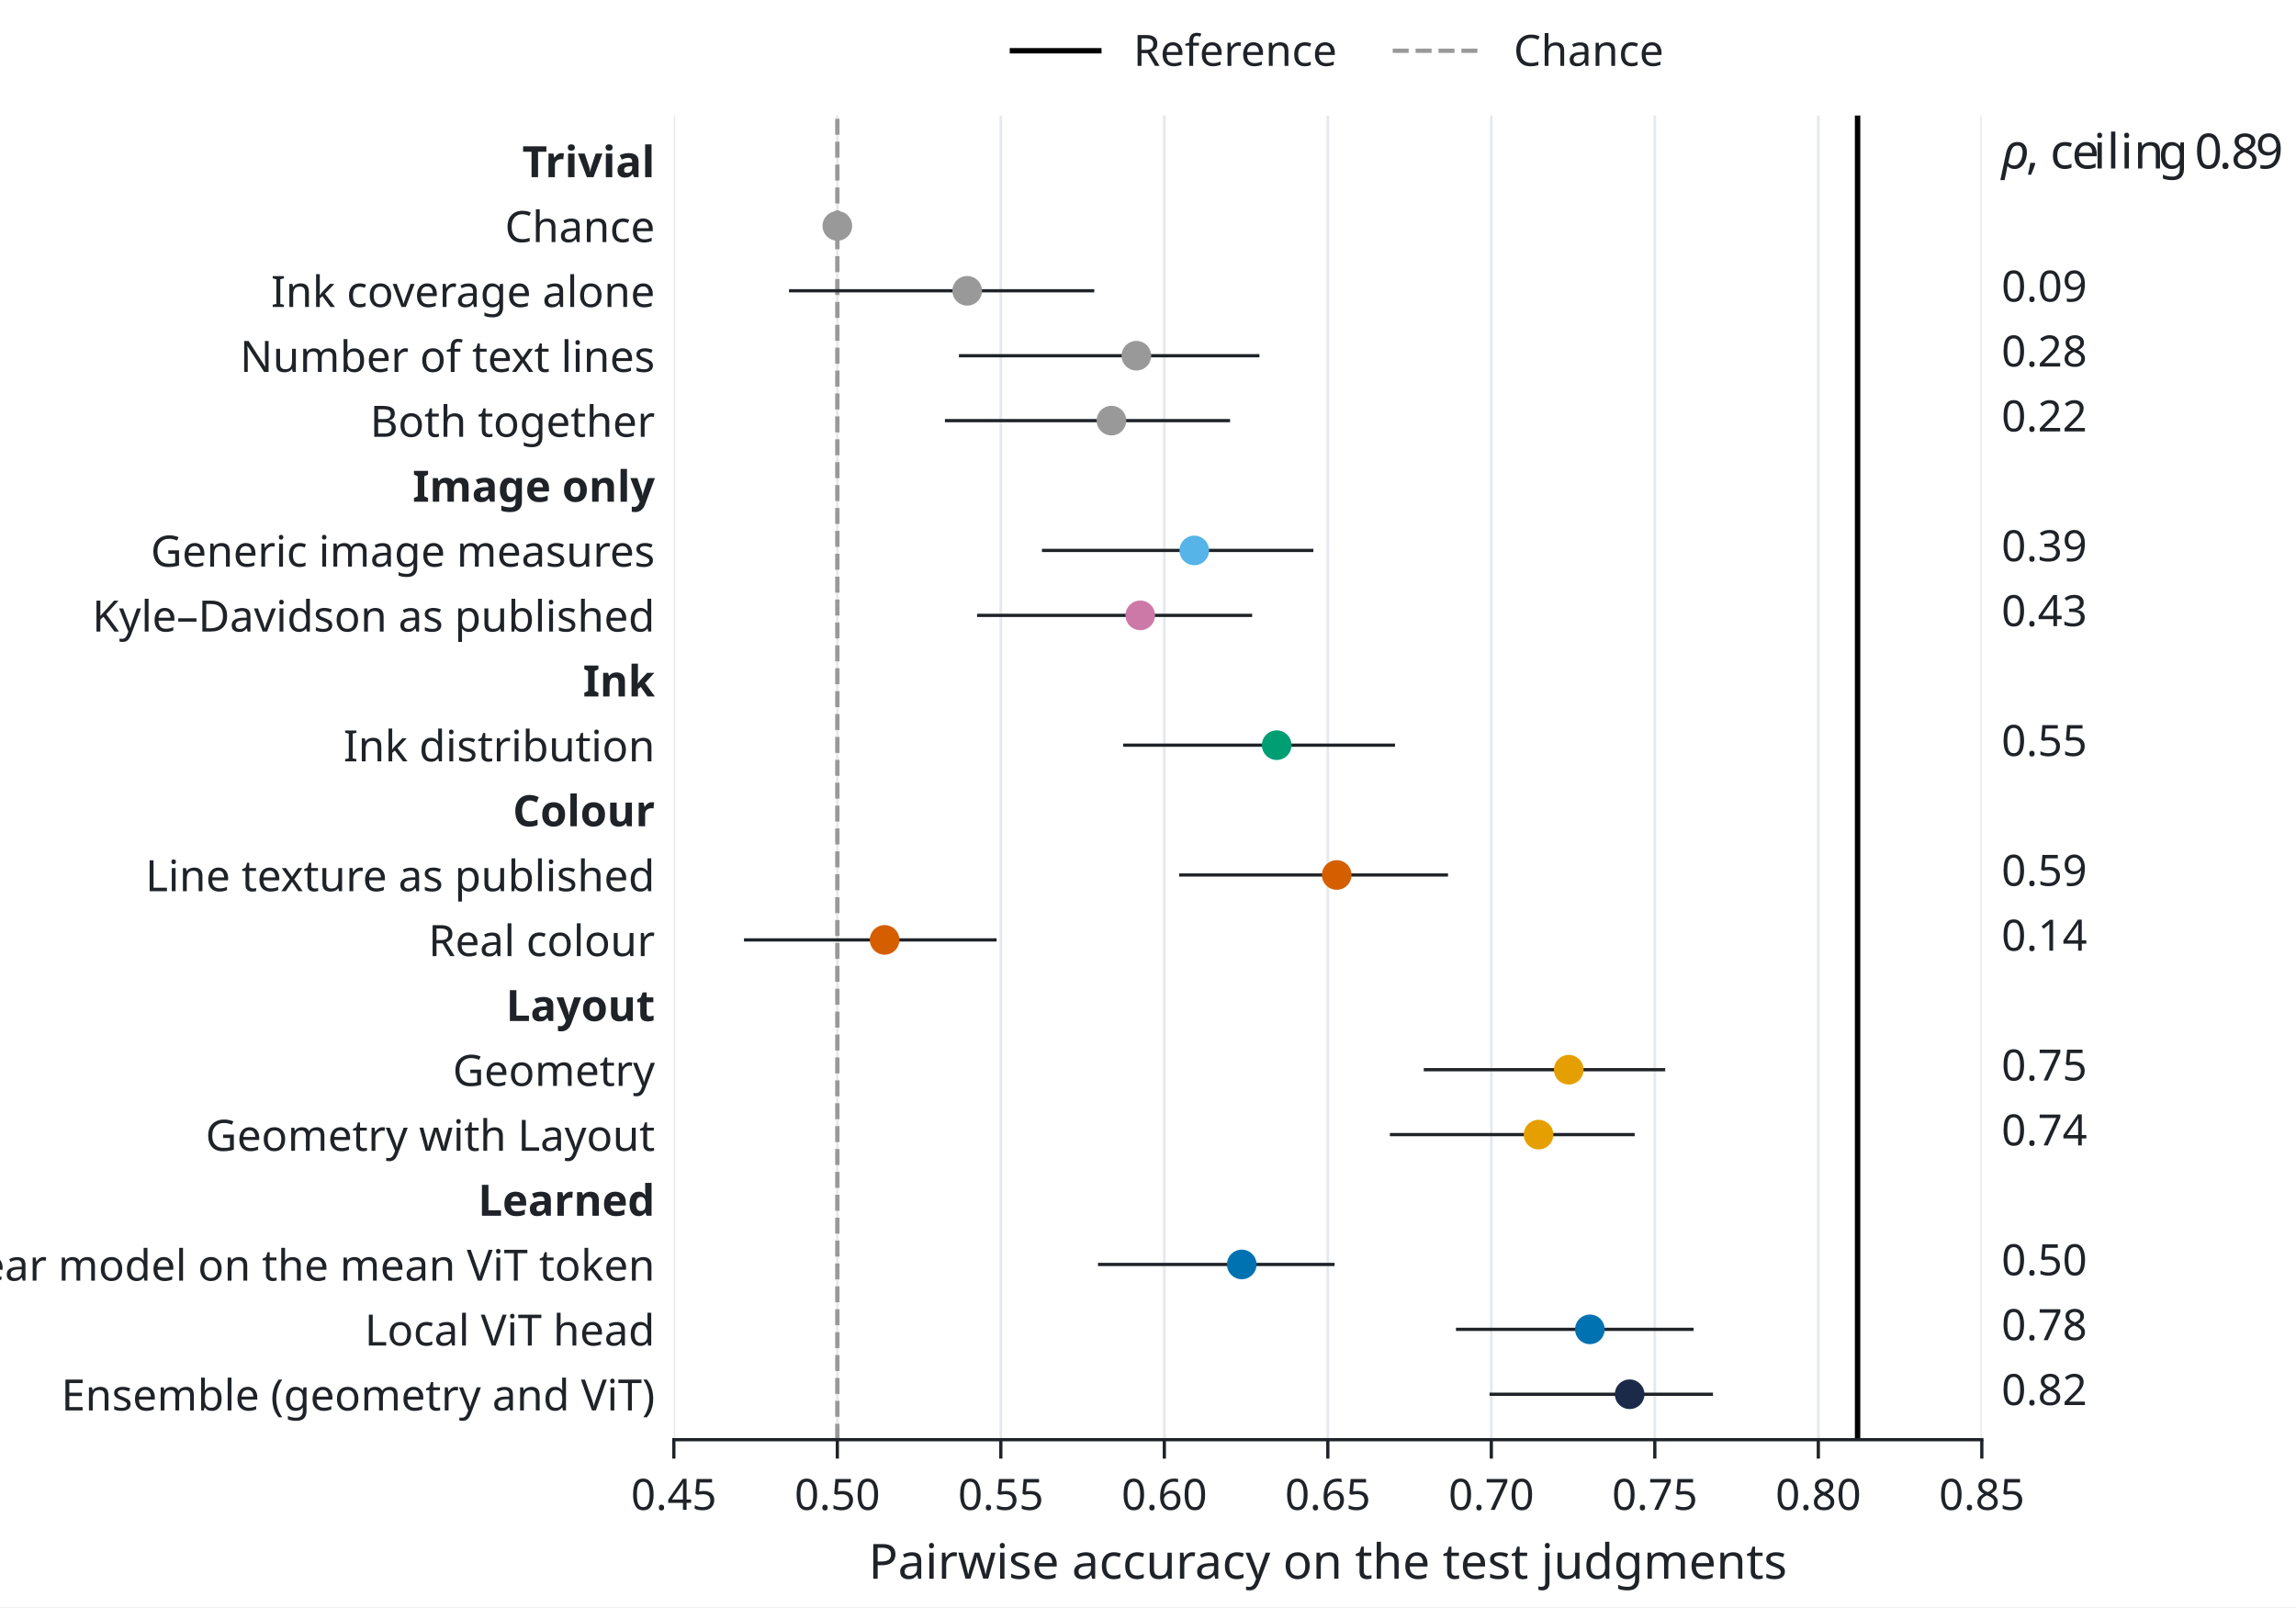
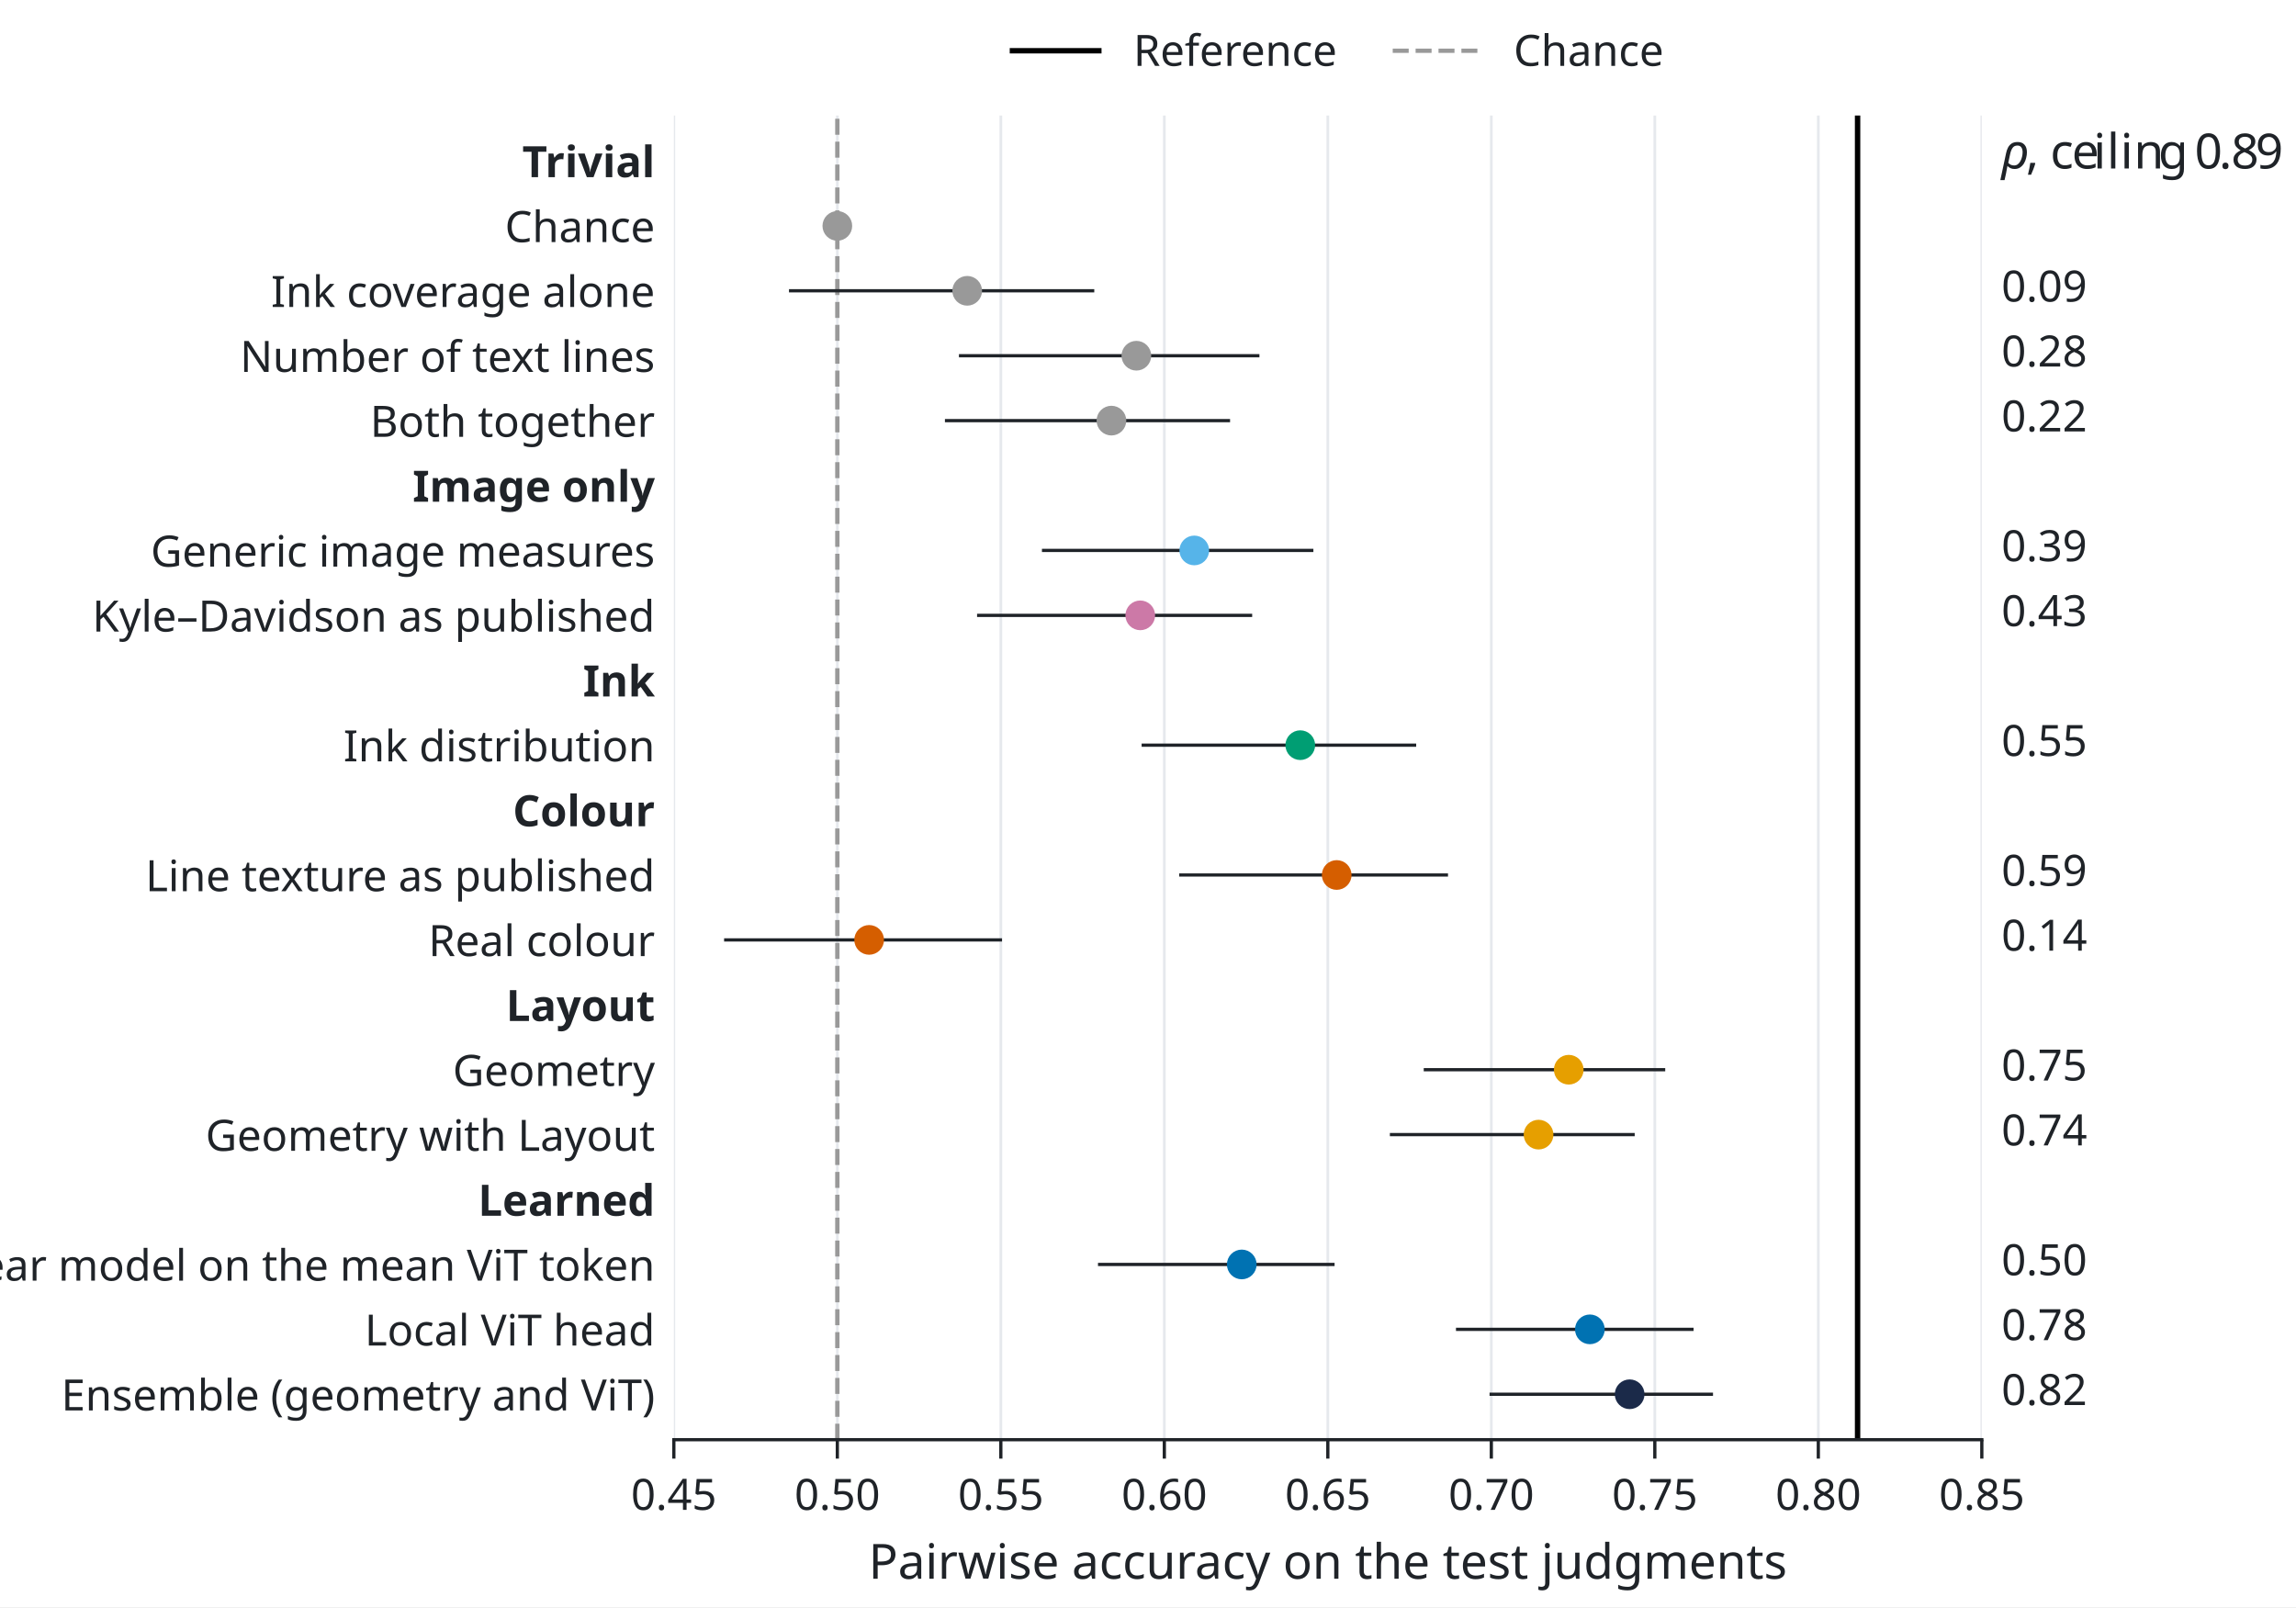
<svg xmlns="http://www.w3.org/2000/svg" xmlns:xlink="http://www.w3.org/1999/xlink" width="425.197pt" height="297.638pt" viewBox="0 0 425.197 297.638" version="1.1">
  <defs>
    <style type="text/css">*{stroke-linejoin: round; stroke-linecap: butt}</style>
  </defs>
  <g id="figure_1">
    <g id="patch_1">
      <path d="M 0 297.638  L 425.197 297.638  L 425.197 0  L 0 0  z " style="fill: #ffffff" />
    </g>
    <g id="axes_1">
      <g id="patch_2">
        <path d="M 124.789 266.638  L 367.013 266.638  L 367.013 21.4  L 124.789 21.4  z " style="fill: #ffffff" />
      </g>
      <g id="matplotlib.axis_1">
        <g id="xtick_1">
          <g id="line2d_1">
            <path d="M 124.789 266.638  L 124.789 21.4  " clip-path="url(#paf277039fa)" style="fill: none; stroke: #e6e9ed; stroke-width: 0.5; stroke-linecap: square" />
          </g>
          <g id="line2d_2">
            <defs>
              <path id="mc6955b4640" d="M 0 0  L 0 3.5  " style="stroke: #1f2328; stroke-width: 0.6" />
            </defs>
            <g>
              <use xlink:href="#mc6955b4640" x="124.789" y="266.638" style="fill: #1f2328; stroke: #1f2328; stroke-width: 0.6" />
            </g>
          </g>
          <g id="text_1">
            <text style="font-size: 8px; font-family: 'STIXGeneral'; text-anchor: middle; fill: #1f2328" x="124.789" y="279.638" transform="rotate(-0 124.789 279.6376)">0.45</text>
          </g>
        </g>
        <g id="xtick_2">
          <g id="line2d_3">
            <path d="M 155.067 266.638  L 155.067 21.4  " clip-path="url(#paf277039fa)" style="fill: none; stroke: #e6e9ed; stroke-width: 0.5; stroke-linecap: square" />
          </g>
          <g id="line2d_4">
            <g>
              <use xlink:href="#mc6955b4640" x="155.067" y="266.638" style="fill: #1f2328; stroke: #1f2328; stroke-width: 0.6" />
            </g>
          </g>
          <g id="text_2">
            <text style="font-size: 8px; font-family: 'STIXGeneral'; text-anchor: middle; fill: #1f2328" x="155.067" y="279.638" transform="rotate(-0 155.067 279.6376)">0.50</text>
          </g>
        </g>
        <g id="xtick_3">
          <g id="line2d_5">
            <path d="M 185.345 266.638  L 185.345 21.4  " clip-path="url(#paf277039fa)" style="fill: none; stroke: #e6e9ed; stroke-width: 0.5; stroke-linecap: square" />
          </g>
          <g id="line2d_6">
            <g>
              <use xlink:href="#mc6955b4640" x="185.345" y="266.638" style="fill: #1f2328; stroke: #1f2328; stroke-width: 0.6" />
            </g>
          </g>
          <g id="text_3">
            <text style="font-size: 8px; font-family: 'STIXGeneral'; text-anchor: middle; fill: #1f2328" x="185.345" y="279.638" transform="rotate(-0 185.345 279.6376)">0.55</text>
          </g>
        </g>
        <g id="xtick_4">
          <g id="line2d_7">
            <path d="M 215.623 266.638  L 215.623 21.4  " clip-path="url(#paf277039fa)" style="fill: none; stroke: #e6e9ed; stroke-width: 0.5; stroke-linecap: square" />
          </g>
          <g id="line2d_8">
            <g>
              <use xlink:href="#mc6955b4640" x="215.623" y="266.638" style="fill: #1f2328; stroke: #1f2328; stroke-width: 0.6" />
            </g>
          </g>
          <g id="text_4">
            <text style="font-size: 8px; font-family: 'STIXGeneral'; text-anchor: middle; fill: #1f2328" x="215.623" y="279.638" transform="rotate(-0 215.6231 279.6376)">0.60</text>
          </g>
        </g>
        <g id="xtick_5">
          <g id="line2d_9">
            <path d="M 245.901 266.638  L 245.901 21.4  " clip-path="url(#paf277039fa)" style="fill: none; stroke: #e6e9ed; stroke-width: 0.5; stroke-linecap: square" />
          </g>
          <g id="line2d_10">
            <g>
              <use xlink:href="#mc6955b4640" x="245.901" y="266.638" style="fill: #1f2328; stroke: #1f2328; stroke-width: 0.6" />
            </g>
          </g>
          <g id="text_5">
            <text style="font-size: 8px; font-family: 'STIXGeneral'; text-anchor: middle; fill: #1f2328" x="245.901" y="279.638" transform="rotate(-0 245.9011 279.6376)">0.65</text>
          </g>
        </g>
        <g id="xtick_6">
          <g id="line2d_11">
            <path d="M 276.179 266.638  L 276.179 21.4  " clip-path="url(#paf277039fa)" style="fill: none; stroke: #e6e9ed; stroke-width: 0.5; stroke-linecap: square" />
          </g>
          <g id="line2d_12">
            <g>
              <use xlink:href="#mc6955b4640" x="276.179" y="266.638" style="fill: #1f2328; stroke: #1f2328; stroke-width: 0.6" />
            </g>
          </g>
          <g id="text_6">
            <text style="font-size: 8px; font-family: 'STIXGeneral'; text-anchor: middle; fill: #1f2328" x="276.179" y="279.638" transform="rotate(-0 276.1791 279.6376)">0.70</text>
          </g>
        </g>
        <g id="xtick_7">
          <g id="line2d_13">
            <path d="M 306.457 266.638  L 306.457 21.4  " clip-path="url(#paf277039fa)" style="fill: none; stroke: #e6e9ed; stroke-width: 0.5; stroke-linecap: square" />
          </g>
          <g id="line2d_14">
            <g>
              <use xlink:href="#mc6955b4640" x="306.457" y="266.638" style="fill: #1f2328; stroke: #1f2328; stroke-width: 0.6" />
            </g>
          </g>
          <g id="text_7">
            <text style="font-size: 8px; font-family: 'STIXGeneral'; text-anchor: middle; fill: #1f2328" x="306.457" y="279.638" transform="rotate(-0 306.4571 279.6376)">0.75</text>
          </g>
        </g>
        <g id="xtick_8">
          <g id="line2d_15">
            <path d="M 336.735 266.638  L 336.735 21.4  " clip-path="url(#paf277039fa)" style="fill: none; stroke: #e6e9ed; stroke-width: 0.5; stroke-linecap: square" />
          </g>
          <g id="line2d_16">
            <g>
              <use xlink:href="#mc6955b4640" x="336.735" y="266.638" style="fill: #1f2328; stroke: #1f2328; stroke-width: 0.6" />
            </g>
          </g>
          <g id="text_8">
            <text style="font-size: 8px; font-family: 'STIXGeneral'; text-anchor: middle; fill: #1f2328" x="336.735" y="279.638" transform="rotate(-0 336.7352 279.6376)">0.80</text>
          </g>
        </g>
        <g id="xtick_9">
          <g id="line2d_17">
            <path d="M 367.013 266.638  L 367.013 21.4  " clip-path="url(#paf277039fa)" style="fill: none; stroke: #e6e9ed; stroke-width: 0.5; stroke-linecap: square" />
          </g>
          <g id="line2d_18">
            <g>
              <use xlink:href="#mc6955b4640" x="367.013" y="266.638" style="fill: #1f2328; stroke: #1f2328; stroke-width: 0.6" />
            </g>
          </g>
          <g id="text_9">
            <text style="font-size: 8px; font-family: 'STIXGeneral'; text-anchor: middle; fill: #1f2328" x="367.013" y="279.638" transform="rotate(-0 367.0132 279.6376)">0.85</text>
          </g>
        </g>
        <g id="text_10">
          <text style="font-size: 9px; font-family: 'STIXGeneral'; text-anchor: middle; fill: #1f2328" x="245.901" y="292.388" transform="rotate(-0 245.9011 292.3876)">Pairwise accuracy on the test judgments</text>
        </g>
      </g>
      <g id="matplotlib.axis_2">
        <g id="ytick_1">
          <g id="line2d_19" />
          <g id="text_11">
            <text style="font-weight: 700; font-size: 8px; font-family: 'STIXGeneral'; text-anchor: end; fill: #1f2328" x="121.289" y="32.815" transform="rotate(-0 121.289 32.81525)">Trivial</text>
          </g>
        </g>
        <g id="ytick_2">
          <g id="line2d_20" />
          <g id="text_12">
            <text style="font-size: 8px; font-family: 'STIXGeneral'; text-anchor: end; fill: #1f2328" x="121.289" y="44.837" transform="rotate(-0 121.289 44.83668)">Chance</text>
          </g>
        </g>
        <g id="ytick_3">
          <g id="line2d_21" />
          <g id="text_13">
            <text style="font-size: 8px; font-family: 'STIXGeneral'; text-anchor: end; fill: #1f2328" x="121.289" y="56.858" transform="rotate(-0 121.289 56.85812)">Ink coverage alone</text>
          </g>
        </g>
        <g id="ytick_4">
          <g id="line2d_22" />
          <g id="text_14">
            <text style="font-size: 8px; font-family: 'STIXGeneral'; text-anchor: end; fill: #1f2328" x="121.289" y="68.88" transform="rotate(-0 121.289 68.87956)">Number of text lines</text>
          </g>
        </g>
        <g id="ytick_5">
          <g id="line2d_23" />
          <g id="text_15">
            <text style="font-size: 8px; font-family: 'STIXGeneral'; text-anchor: end; fill: #1f2328" x="121.289" y="80.901" transform="rotate(-0 121.289 80.90099)">Both together</text>
          </g>
        </g>
        <g id="ytick_6">
          <g id="line2d_24" />
          <g id="text_16">
            <text style="font-weight: 700; font-size: 8px; font-family: 'STIXGeneral'; text-anchor: end; fill: #1f2328" x="121.289" y="92.922" transform="rotate(-0 121.289 92.92243)">Image only</text>
          </g>
        </g>
        <g id="ytick_7">
          <g id="line2d_25" />
          <g id="text_17">
            <text style="font-size: 8px; font-family: 'STIXGeneral'; text-anchor: end; fill: #1f2328" x="121.289" y="104.944" transform="rotate(-0 121.289 104.9439)">Generic image measures</text>
          </g>
        </g>
        <g id="ytick_8">
          <g id="line2d_26" />
          <g id="text_18">
            <text style="font-size: 8px; font-family: 'STIXGeneral'; text-anchor: end; fill: #1f2328" x="121.289" y="116.965" transform="rotate(-0 121.289 116.9653)">Kyle–Davidson as published</text>
          </g>
        </g>
        <g id="ytick_9">
          <g id="line2d_27" />
          <g id="text_19">
            <text style="font-weight: 700; font-size: 8px; font-family: 'STIXGeneral'; text-anchor: end; fill: #1f2328" x="121.289" y="128.987" transform="rotate(-0 121.289 128.9867)">Ink</text>
          </g>
        </g>
        <g id="ytick_10">
          <g id="line2d_28" />
          <g id="text_20">
            <text style="font-size: 8px; font-family: 'STIXGeneral'; text-anchor: end; fill: #1f2328" x="121.289" y="141.008" transform="rotate(-0 121.289 141.0082)">Ink distribution</text>
          </g>
        </g>
        <g id="ytick_11">
          <g id="line2d_29" />
          <g id="text_21">
            <text style="font-weight: 700; font-size: 8px; font-family: 'STIXGeneral'; text-anchor: end; fill: #1f2328" x="121.289" y="153.03" transform="rotate(-0 121.289 153.0296)">Colour</text>
          </g>
        </g>
        <g id="ytick_12">
          <g id="line2d_30" />
          <g id="text_22">
            <text style="font-size: 8px; font-family: 'STIXGeneral'; text-anchor: end; fill: #1f2328" x="121.289" y="165.051" transform="rotate(-0 121.289 165.0511)">Line texture as published</text>
          </g>
        </g>
        <g id="ytick_13">
          <g id="line2d_31" />
          <g id="text_23">
            <text style="font-size: 8px; font-family: 'STIXGeneral'; text-anchor: end; fill: #1f2328" x="121.289" y="177.072" transform="rotate(-0 121.289 177.0725)">Real colour</text>
          </g>
        </g>
        <g id="ytick_14">
          <g id="line2d_32" />
          <g id="text_24">
            <text style="font-weight: 700; font-size: 8px; font-family: 'STIXGeneral'; text-anchor: end; fill: #1f2328" x="121.289" y="189.094" transform="rotate(-0 121.289 189.0939)">Layout</text>
          </g>
        </g>
        <g id="ytick_15">
          <g id="line2d_33" />
          <g id="text_25">
            <text style="font-size: 8px; font-family: 'STIXGeneral'; text-anchor: end; fill: #1f2328" x="121.289" y="201.115" transform="rotate(-0 121.289 201.1154)">Geometry</text>
          </g>
        </g>
        <g id="ytick_16">
          <g id="line2d_34" />
          <g id="text_26">
            <text style="font-size: 8px; font-family: 'STIXGeneral'; text-anchor: end; fill: #1f2328" x="121.289" y="213.137" transform="rotate(-0 121.289 213.1368)">Geometry with Layout</text>
          </g>
        </g>
        <g id="ytick_17">
          <g id="line2d_35" />
          <g id="text_27">
            <text style="font-weight: 700; font-size: 8px; font-family: 'STIXGeneral'; text-anchor: end; fill: #1f2328" x="121.289" y="225.158" transform="rotate(-0 121.289 225.1582)">Learned</text>
          </g>
        </g>
        <g id="ytick_18">
          <g id="line2d_36" />
          <g id="text_28">
            <text style="font-size: 8px; font-family: 'STIXGeneral'; text-anchor: end; fill: #1f2328" x="121.289" y="237.18" transform="rotate(-0 121.289 237.1797)">Linear model on the mean ViT token</text>
          </g>
        </g>
        <g id="ytick_19">
          <g id="line2d_37" />
          <g id="text_29">
            <text style="font-size: 8px; font-family: 'STIXGeneral'; text-anchor: end; fill: #1f2328" x="121.289" y="249.201" transform="rotate(-0 121.289 249.2011)">Local ViT head</text>
          </g>
        </g>
        <g id="ytick_20">
          <g id="line2d_38" />
          <g id="text_30">
            <text style="font-size: 8px; font-family: 'STIXGeneral'; text-anchor: end; fill: #1f2328" x="121.289" y="261.223" transform="rotate(-0 121.289 261.2225)">Ensemble (geometry and ViT)</text>
          </g>
        </g>
      </g>
      <g id="line2d_39">
        <path d="M 155.067 266.638  L 155.067 21.4  " clip-path="url(#paf277039fa)" style="fill: none; stroke-dasharray: 2.96,1.28; stroke-dashoffset: 0; stroke: #999999; stroke-width: 0.8" />
      </g>
      <g id="line2d_40">
        <path d="M 344.006 266.638  L 344.006 21.4  " clip-path="url(#paf277039fa)" style="fill: none; stroke: #000000; stroke-linecap: square" />
      </g>
      <g id="line2d_41">
        <path d="M 146.413 53.858  L 202.349 53.858  " clip-path="url(#paf277039fa)" style="fill: none; stroke: #1f2328; stroke-width: 0.6; stroke-linecap: square" />
      </g>
      <g id="line2d_42">
        <path d="M 177.887 65.88  L 232.933 65.88  " clip-path="url(#paf277039fa)" style="fill: none; stroke: #1f2328; stroke-width: 0.6; stroke-linecap: square" />
      </g>
      <g id="line2d_43">
        <path d="M 175.292 77.901  L 227.496 77.901  " clip-path="url(#paf277039fa)" style="fill: none; stroke: #1f2328; stroke-width: 0.6; stroke-linecap: square" />
      </g>
      <g id="line2d_44">
        <path d="M 193.259 101.944  L 242.925 101.944  " clip-path="url(#paf277039fa)" style="fill: none; stroke: #1f2328; stroke-width: 0.6; stroke-linecap: square" />
      </g>
      <g id="line2d_45">
        <path d="M 181.245 113.965  L 231.59 113.965  " clip-path="url(#paf277039fa)" style="fill: none; stroke: #1f2328; stroke-width: 0.6; stroke-linecap: square" />
      </g>
      <g id="line2d_46">
-         <path d="M 208.302 138.008  L 258.044 138.008  " clip-path="url(#paf277039fa)" style="fill: none; stroke: #1f2328; stroke-width: 0.6; stroke-linecap: square" />
+         <path d="M 211.718 138.008  L 261.963 138.008  " clip-path="url(#paf277039fa)" style="fill: none; stroke: #1f2328; stroke-width: 0.6; stroke-linecap: square" />
      </g>
      <g id="line2d_47">
        <path d="M 218.676 162.051  L 267.856 162.051  " clip-path="url(#paf277039fa)" style="fill: none; stroke: #1f2328; stroke-width: 0.6; stroke-linecap: square" />
      </g>
      <g id="line2d_48">
-         <path d="M 138.077 174.072  L 184.263 174.072  " clip-path="url(#paf277039fa)" style="fill: none; stroke: #1f2328; stroke-width: 0.6; stroke-linecap: square" />
+         <path d="M 134.396 174.072  L 185.266 174.072  " clip-path="url(#paf277039fa)" style="fill: none; stroke: #1f2328; stroke-width: 0.6; stroke-linecap: square" />
      </g>
      <g id="line2d_49">
        <path d="M 263.963 198.115  L 308.083 198.115  " clip-path="url(#paf277039fa)" style="fill: none; stroke: #1f2328; stroke-width: 0.6; stroke-linecap: square" />
      </g>
      <g id="line2d_50">
        <path d="M 257.691 210.137  L 302.431 210.137  " clip-path="url(#paf277039fa)" style="fill: none; stroke: #1f2328; stroke-width: 0.6; stroke-linecap: square" />
      </g>
      <g id="line2d_51">
        <path d="M 203.638 234.18  L 246.853 234.18  " clip-path="url(#paf277039fa)" style="fill: none; stroke: #1f2328; stroke-width: 0.6; stroke-linecap: square" />
      </g>
      <g id="line2d_52">
        <path d="M 269.932 246.201  L 313.336 246.201  " clip-path="url(#paf277039fa)" style="fill: none; stroke: #1f2328; stroke-width: 0.6; stroke-linecap: square" />
      </g>
      <g id="line2d_53">
        <path d="M 276.151 258.223  L 316.932 258.223  " clip-path="url(#paf277039fa)" style="fill: none; stroke: #1f2328; stroke-width: 0.6; stroke-linecap: square" />
      </g>
      <g id="patch_3">
        <path d="M 124.789 266.638  L 367.013 266.638  " style="fill: none; stroke: #1f2328; stroke-width: 0.6; stroke-linejoin: miter; stroke-linecap: square" />
      </g>
      <g id="line2d_54">
        <defs>
          <path id="m77f6d92111" d="M 0 2.25  C 0.597 2.25 1.169 2.013 1.591 1.591  C 2.013 1.169 2.25 0.597 2.25 0  C 2.25 -0.597 2.013 -1.169 1.591 -1.591  C 1.169 -2.013 0.597 -2.25 0 -2.25  C -0.597 -2.25 -1.169 -2.013 -1.591 -1.591  C -2.013 -1.169 -2.25 -0.597 -2.25 0  C -2.25 0.597 -2.013 1.169 -1.591 1.591  C -1.169 2.013 -0.597 2.25 0 2.25  z " style="stroke: #999999" />
        </defs>
        <g clip-path="url(#paf277039fa)">
          <use xlink:href="#m77f6d92111" x="155.067" y="41.837" style="fill: #999999; stroke: #999999" />
        </g>
      </g>
      <g id="line2d_55">
        <g clip-path="url(#paf277039fa)">
          <use xlink:href="#m77f6d92111" x="179.115" y="53.858" style="fill: #999999; stroke: #999999" />
        </g>
      </g>
      <g id="text_31">
        <text style="font-size: 8px; font-family: 'STIXGeneral'; text-anchor: start; fill: #1f2328" x="370.647" y="55.858" transform="rotate(-0 370.6466 55.85812)">0.09</text>
      </g>
      <g id="line2d_56">
        <g clip-path="url(#paf277039fa)">
          <use xlink:href="#m77f6d92111" x="210.446" y="65.88" style="fill: #999999; stroke: #999999" />
        </g>
      </g>
      <g id="text_32">
        <text style="font-size: 8px; font-family: 'STIXGeneral'; text-anchor: start; fill: #1f2328" x="370.647" y="67.88" transform="rotate(-0 370.6466 67.87956)">0.28</text>
      </g>
      <g id="line2d_57">
        <g clip-path="url(#paf277039fa)">
          <use xlink:href="#m77f6d92111" x="205.826" y="77.901" style="fill: #999999; stroke: #999999" />
        </g>
      </g>
      <g id="text_33">
        <text style="font-size: 8px; font-family: 'STIXGeneral'; text-anchor: start; fill: #1f2328" x="370.647" y="79.901" transform="rotate(-0 370.6466 79.90099)">0.22</text>
      </g>
      <g id="line2d_58">
        <defs>
          <path id="m5751eaafd5" d="M 0 2.25  C 0.597 2.25 1.169 2.013 1.591 1.591  C 2.013 1.169 2.25 0.597 2.25 0  C 2.25 -0.597 2.013 -1.169 1.591 -1.591  C 1.169 -2.013 0.597 -2.25 0 -2.25  C -0.597 -2.25 -1.169 -2.013 -1.591 -1.591  C -2.013 -1.169 -2.25 -0.597 -2.25 0  C -2.25 0.597 -2.013 1.169 -1.591 1.591  C -1.169 2.013 -0.597 2.25 0 2.25  z " style="stroke: #56b4e9" />
        </defs>
        <g clip-path="url(#paf277039fa)">
          <use xlink:href="#m5751eaafd5" x="221.168" y="101.944" style="fill: #56b4e9; stroke: #56b4e9" />
        </g>
      </g>
      <g id="text_34">
        <text style="font-size: 8px; font-family: 'STIXGeneral'; text-anchor: start; fill: #1f2328" x="370.647" y="103.944" transform="rotate(-0 370.6466 103.9439)">0.39</text>
      </g>
      <g id="line2d_59">
        <defs>
          <path id="m09961110c2" d="M 0 2.25  C 0.597 2.25 1.169 2.013 1.591 1.591  C 2.013 1.169 2.25 0.597 2.25 0  C 2.25 -0.597 2.013 -1.169 1.591 -1.591  C 1.169 -2.013 0.597 -2.25 0 -2.25  C -0.597 -2.25 -1.169 -2.013 -1.591 -1.591  C -2.013 -1.169 -2.25 -0.597 -2.25 0  C -2.25 0.597 -2.013 1.169 -1.591 1.591  C -1.169 2.013 -0.597 2.25 0 2.25  z " style="stroke: #cc79a7" />
        </defs>
        <g clip-path="url(#paf277039fa)">
          <use xlink:href="#m09961110c2" x="211.166" y="113.965" style="fill: #cc79a7; stroke: #cc79a7" />
        </g>
      </g>
      <g id="text_35">
        <text style="font-size: 8px; font-family: 'STIXGeneral'; text-anchor: start; fill: #1f2328" x="370.647" y="115.965" transform="rotate(-0 370.6466 115.9653)">0.43</text>
      </g>
      <g id="line2d_60">
        <defs>
          <path id="me640048f59" d="M 0 2.25  C 0.597 2.25 1.169 2.013 1.591 1.591  C 2.013 1.169 2.25 0.597 2.25 0  C 2.25 -0.597 2.013 -1.169 1.591 -1.591  C 1.169 -2.013 0.597 -2.25 0 -2.25  C -0.597 -2.25 -1.169 -2.013 -1.591 -1.591  C -2.013 -1.169 -2.25 -0.597 -2.25 0  C -2.25 0.597 -2.013 1.169 -1.591 1.591  C -1.169 2.013 -0.597 2.25 0 2.25  z " style="stroke: #009e73" />
        </defs>
        <g clip-path="url(#paf277039fa)">
-           <use xlink:href="#me640048f59" x="236.432" y="138.008" style="fill: #009e73; stroke: #009e73" />
+           <use xlink:href="#me640048f59" x="240.799" y="138.008" style="fill: #009e73; stroke: #009e73" />
        </g>
      </g>
      <g id="text_36">
        <text style="font-size: 8px; font-family: 'STIXGeneral'; text-anchor: start; fill: #1f2328" x="370.647" y="140.008" transform="rotate(-0 370.6466 140.0082)">0.55</text>
      </g>
      <g id="line2d_61">
        <defs>
          <path id="m9f48770ce8" d="M 0 2.25  C 0.597 2.25 1.169 2.013 1.591 1.591  C 2.013 1.169 2.25 0.597 2.25 0  C 2.25 -0.597 2.013 -1.169 1.591 -1.591  C 1.169 -2.013 0.597 -2.25 0 -2.25  C -0.597 -2.25 -1.169 -2.013 -1.591 -1.591  C -2.013 -1.169 -2.25 -0.597 -2.25 0  C -2.25 0.597 -2.013 1.169 -1.591 1.591  C -1.169 2.013 -0.597 2.25 0 2.25  z " style="stroke: #d55e00" />
        </defs>
        <g clip-path="url(#paf277039fa)">
          <use xlink:href="#m9f48770ce8" x="247.545" y="162.051" style="fill: #d55e00; stroke: #d55e00" />
        </g>
      </g>
      <g id="text_37">
        <text style="font-size: 8px; font-family: 'STIXGeneral'; text-anchor: start; fill: #1f2328" x="370.647" y="164.051" transform="rotate(-0 370.6466 164.0511)">0.59</text>
      </g>
      <g id="line2d_62">
        <g clip-path="url(#paf277039fa)">
-           <use xlink:href="#m9f48770ce8" x="163.82" y="174.072" style="fill: #d55e00; stroke: #d55e00" />
+           <use xlink:href="#m9f48770ce8" x="160.957" y="174.072" style="fill: #d55e00; stroke: #d55e00" />
        </g>
      </g>
      <g id="text_38">
        <text style="font-size: 8px; font-family: 'STIXGeneral'; text-anchor: start; fill: #1f2328" x="370.647" y="176.072" transform="rotate(-0 370.6466 176.0725)">0.14</text>
      </g>
      <g id="line2d_63">
        <defs>
          <path id="m1457912f75" d="M 0 2.25  C 0.597 2.25 1.169 2.013 1.591 1.591  C 2.013 1.169 2.25 0.597 2.25 0  C 2.25 -0.597 2.013 -1.169 1.591 -1.591  C 1.169 -2.013 0.597 -2.25 0 -2.25  C -0.597 -2.25 -1.169 -2.013 -1.591 -1.591  C -2.013 -1.169 -2.25 -0.597 -2.25 0  C -2.25 0.597 -2.013 1.169 -1.591 1.591  C -1.169 2.013 -0.597 2.25 0 2.25  z " style="stroke: #e69f00" />
        </defs>
        <g clip-path="url(#paf277039fa)">
          <use xlink:href="#m1457912f75" x="290.516" y="198.115" style="fill: #e69f00; stroke: #e69f00" />
        </g>
      </g>
      <g id="text_39">
        <text style="font-size: 8px; font-family: 'STIXGeneral'; text-anchor: start; fill: #1f2328" x="370.647" y="200.115" transform="rotate(-0 370.6466 200.1154)">0.75</text>
      </g>
      <g id="line2d_64">
        <g clip-path="url(#paf277039fa)">
          <use xlink:href="#m1457912f75" x="284.926" y="210.137" style="fill: #e69f00; stroke: #e69f00" />
        </g>
      </g>
      <g id="text_40">
        <text style="font-size: 8px; font-family: 'STIXGeneral'; text-anchor: start; fill: #1f2328" x="370.647" y="212.137" transform="rotate(-0 370.6466 212.1368)">0.74</text>
      </g>
      <g id="line2d_65">
        <defs>
          <path id="m82fedb5077" d="M 0 2.25  C 0.597 2.25 1.169 2.013 1.591 1.591  C 2.013 1.169 2.25 0.597 2.25 0  C 2.25 -0.597 2.013 -1.169 1.591 -1.591  C 1.169 -2.013 0.597 -2.25 0 -2.25  C -0.597 -2.25 -1.169 -2.013 -1.591 -1.591  C -2.013 -1.169 -2.25 -0.597 -2.25 0  C -2.25 0.597 -2.013 1.169 -1.591 1.591  C -1.169 2.013 -0.597 2.25 0 2.25  z " style="stroke: #0072b2" />
        </defs>
        <g clip-path="url(#paf277039fa)">
          <use xlink:href="#m82fedb5077" x="229.962" y="234.18" style="fill: #0072b2; stroke: #0072b2" />
        </g>
      </g>
      <g id="text_41">
        <text style="font-size: 8px; font-family: 'STIXGeneral'; text-anchor: start; fill: #1f2328" x="370.647" y="236.18" transform="rotate(-0 370.6466 236.1797)">0.50</text>
      </g>
      <g id="line2d_66">
        <g clip-path="url(#paf277039fa)">
          <use xlink:href="#m82fedb5077" x="294.429" y="246.201" style="fill: #0072b2; stroke: #0072b2" />
        </g>
      </g>
      <g id="text_42">
        <text style="font-size: 8px; font-family: 'STIXGeneral'; text-anchor: start; fill: #1f2328" x="370.647" y="248.201" transform="rotate(-0 370.6466 248.2011)">0.78</text>
      </g>
      <g id="line2d_67">
        <defs>
          <path id="mbc7421c5eb" d="M 0 2.25  C 0.597 2.25 1.169 2.013 1.591 1.591  C 2.013 1.169 2.25 0.597 2.25 0  C 2.25 -0.597 2.013 -1.169 1.591 -1.591  C 1.169 -2.013 0.597 -2.25 0 -2.25  C -0.597 -2.25 -1.169 -2.013 -1.591 -1.591  C -2.013 -1.169 -2.25 -0.597 -2.25 0  C -2.25 0.597 -2.013 1.169 -1.591 1.591  C -1.169 2.013 -0.597 2.25 0 2.25  z " style="stroke: #1b2a49" />
        </defs>
        <g clip-path="url(#paf277039fa)">
          <use xlink:href="#mbc7421c5eb" x="301.795" y="258.223" style="fill: #1b2a49; stroke: #1b2a49" />
        </g>
      </g>
      <g id="text_43">
        <text style="font-size: 8px; font-family: 'STIXGeneral'; text-anchor: start; fill: #1f2328" x="370.647" y="260.223" transform="rotate(-0 370.6466 260.2225)">0.82</text>
      </g>
      <g id="text_44">
        <g style="fill: #1f2328" transform="translate(370.6466 32.06525)">
          <text>
            <tspan x="0" y="-0.859" style="font-style: italic; font-size: 9px; font-family: 'STIXGeneral'; fill: #1f2328">ρ</tspan>
            <tspan x="4.536" y="-0.859" style="font-size: 9px; font-family: 'STIXGeneral'; fill: #1f2328">,</tspan>
            <tspan x="6.786" y="-0.859" style="font-size: 9px; font-family: 'STIXGeneral'; fill: #1f2328"> </tspan>
            <tspan x="9.036" y="-0.859" style="font-size: 9px; font-family: 'STIXGeneral'; fill: #1f2328">c</tspan>
            <tspan x="13.032" y="-0.859" style="font-size: 9px; font-family: 'STIXGeneral'; fill: #1f2328">e</tspan>
            <tspan x="17.028" y="-0.859" style="font-size: 9px; font-family: 'STIXGeneral'; fill: #1f2328">i</tspan>
            <tspan x="19.53" y="-0.859" style="font-size: 9px; font-family: 'STIXGeneral'; fill: #1f2328">l</tspan>
            <tspan x="22.032" y="-0.859" style="font-size: 9px; font-family: 'STIXGeneral'; fill: #1f2328">i</tspan>
            <tspan x="24.534" y="-0.859" style="font-size: 9px; font-family: 'STIXGeneral'; fill: #1f2328">n</tspan>
            <tspan x="29.034" y="-0.859" style="font-size: 9px; font-family: 'STIXGeneral'; fill: #1f2328">g</tspan>
            <tspan x="33.534" y="-0.859" style="font-size: 9px; font-family: 'STIXGeneral'; fill: #1f2328"> </tspan>
            <tspan x="35.784" y="-0.859" style="font-size: 9px; font-family: 'STIXGeneral'; fill: #1f2328">0</tspan>
            <tspan x="40.284" y="-0.859" style="font-size: 9px; font-family: 'STIXGeneral'; fill: #1f2328">.</tspan>
            <tspan x="42.534" y="-0.859" style="font-size: 9px; font-family: 'STIXGeneral'; fill: #1f2328">8</tspan>
            <tspan x="47.034" y="-0.859" style="font-size: 9px; font-family: 'STIXGeneral'; fill: #1f2328">9</tspan>
          </text>
        </g>
      </g>
      <g id="legend_1">
        <g id="line2d_68">
          <path d="M 187.492 9.4  L 195.492 9.4  L 203.492 9.4  " style="fill: none; stroke: #000000; stroke-linecap: square" />
        </g>
        <g id="text_45">
          <text style="font-size: 8px; font-family: 'STIXGeneral'; text-anchor: start; fill: #1f2328" x="209.892" y="12.2" transform="rotate(-0 209.8917 12.20024)">Reference</text>
        </g>
        <g id="line2d_69">
          <path d="M 257.917 9.4  L 265.917 9.4  L 273.917 9.4  " style="fill: none; stroke-dasharray: 2.96,1.28; stroke-dashoffset: 0; stroke: #999999; stroke-width: 0.8" />
        </g>
        <g id="text_46">
          <text style="font-size: 8px; font-family: 'STIXGeneral'; text-anchor: start; fill: #1f2328" x="280.317" y="12.2" transform="rotate(-0 280.3167 12.20024)">Chance</text>
        </g>
      </g>
    </g>
  </g>
  <defs>
    <clipPath id="paf277039fa">
      <rect x="124.789" y="21.4" width="242.224" height="245.237" />
    </clipPath>
  </defs>
</svg>
